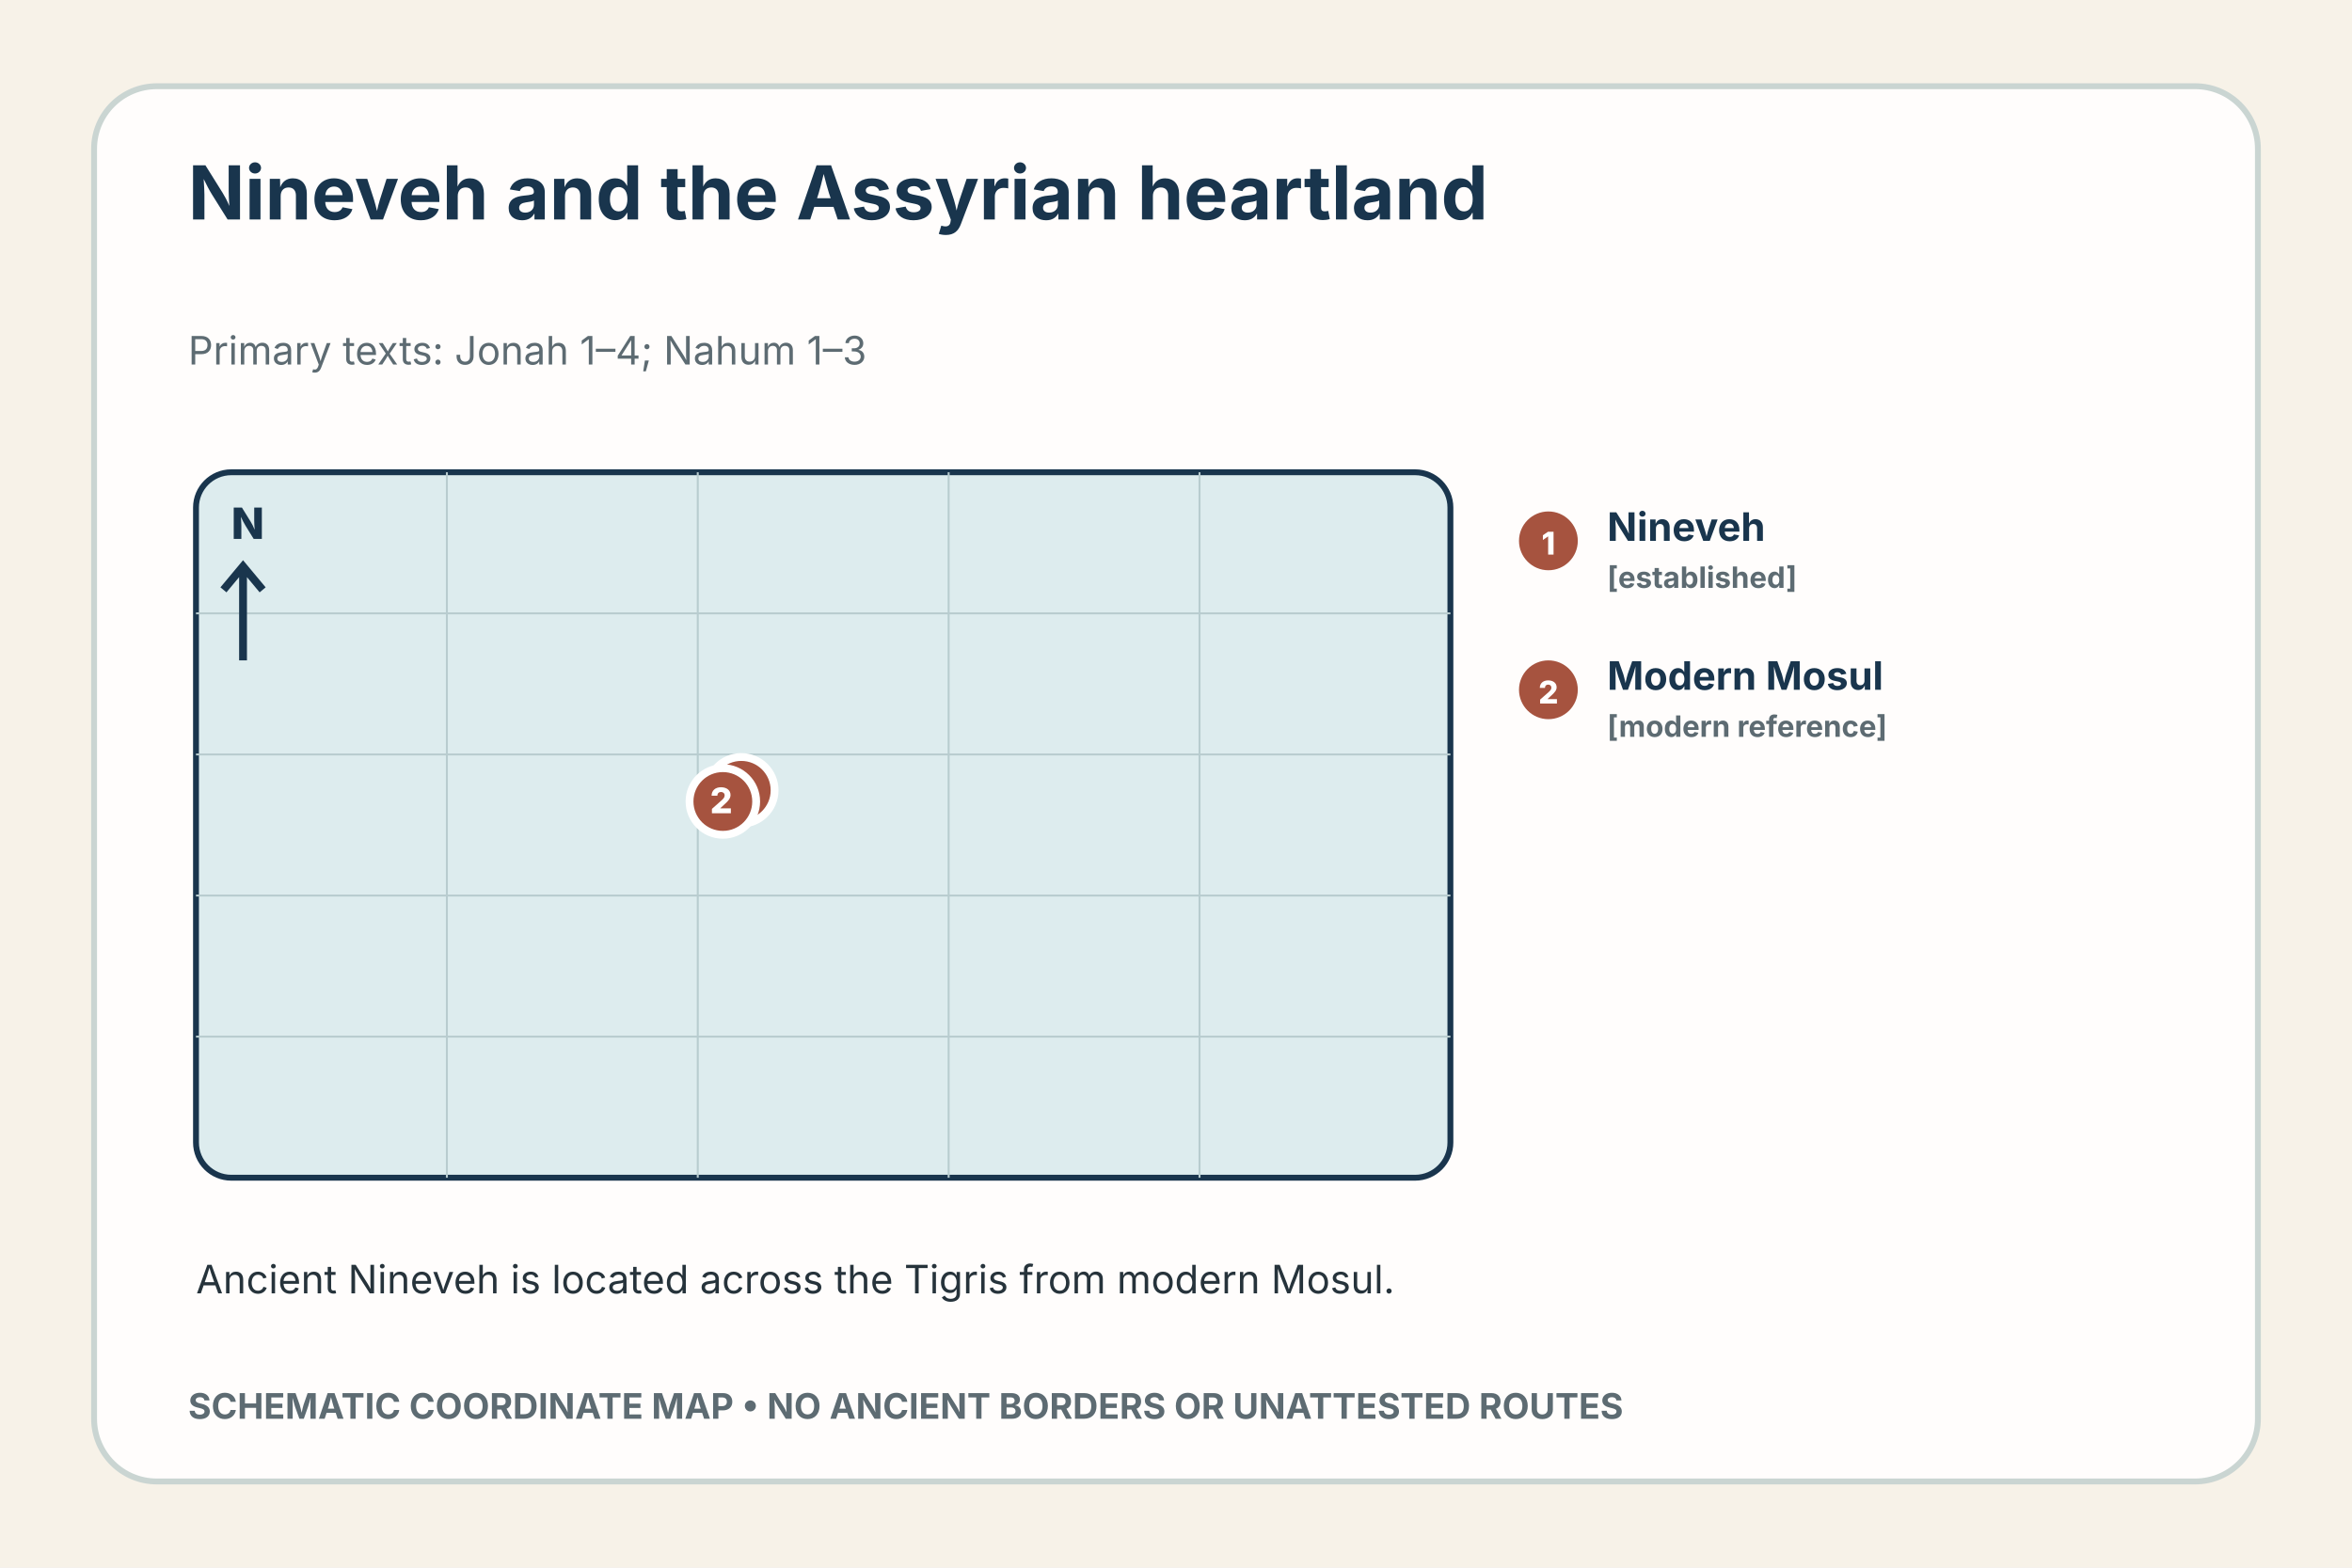
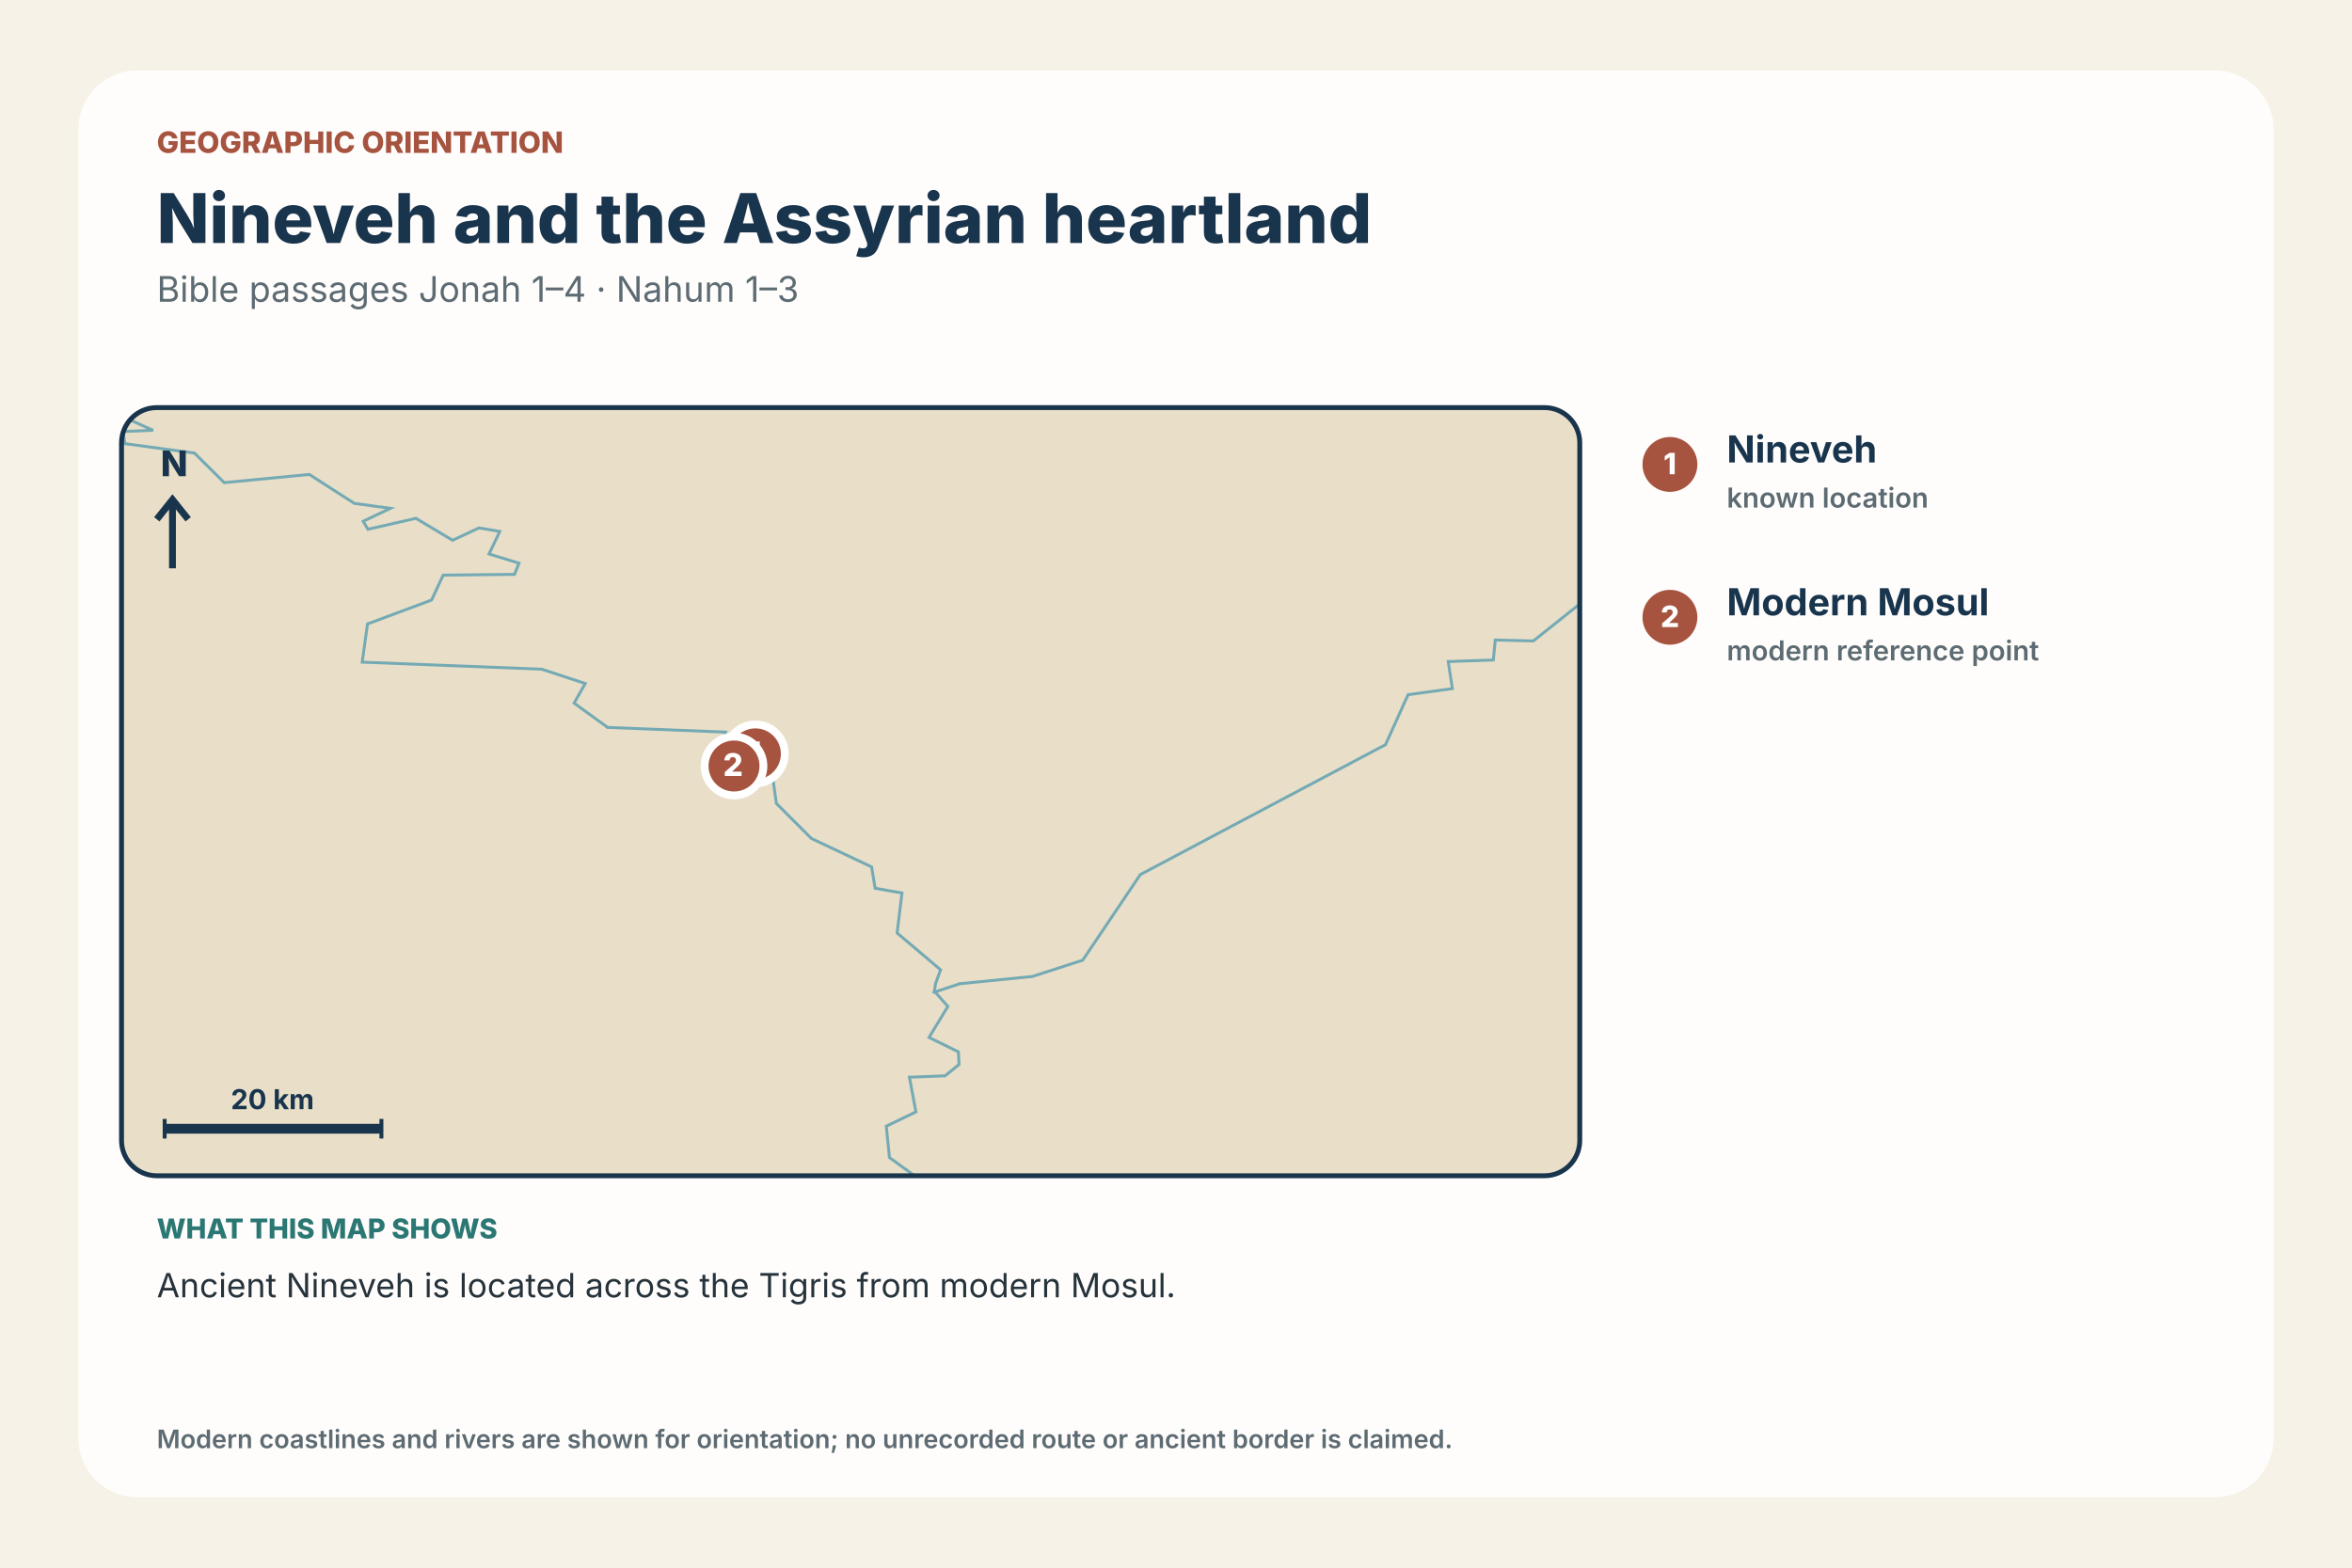
<svg xmlns="http://www.w3.org/2000/svg" width="1200" height="800" viewBox="0 0 1200 800" role="img" aria-labelledby="title desc">
  <rect width="1200" height="800" fill="#F7F2E8" />
  <style>text { font-family: Inter, system-ui, -apple-system, BlinkMacSystemFont, "Segoe UI", sans-serif; }</style>
-   <rect x="48" y="44" width="1104" height="712" rx="32" fill="#FFFDFC" stroke="#CAD5D2" stroke-width="3" />
-   <text x="96" y="112" font-size="38" font-weight="750" fill="#19354D" text-anchor="start">
-     <tspan x="96" dy="0">Nineveh and the Assyrian heartland</tspan>
+   <rect x="40" y="36" width="1120" height="728" rx="30" fill="#FFFDFC" />
+   <text x="80" y="78" font-size="15" font-weight="800" fill="#A6533F" text-anchor="start">
+     <tspan x="80" dy="0">GEOGRAPHIC ORIENTATION</tspan>
  </text>
-   <text x="96" y="186" font-size="20" font-weight="400" fill="#5D6B72" text-anchor="start">
-     <tspan x="96" dy="0">Primary texts: Jonah 1–4; Nahum 1–3</tspan>
+   <text x="80" y="124" font-size="35" font-weight="760" fill="#19354D" text-anchor="start">
+     <tspan x="80" dy="0">Nineveh and the Assyrian heartland</tspan>
  </text>
-   <rect x="100" y="241" width="640" height="360" rx="18" fill="#DDECEE" stroke="#19354D" stroke-width="3" />
-   <line x1="228.0" y1="241" x2="228.0" y2="601" stroke="#B8CCCF" stroke-width="1" />
-   <line x1="100" y1="313.0" x2="740" y2="313.0" stroke="#B8CCCF" stroke-width="1" />
-   <line x1="356.0" y1="241" x2="356.0" y2="601" stroke="#B8CCCF" stroke-width="1" />
-   <line x1="100" y1="385.0" x2="740" y2="385.0" stroke="#B8CCCF" stroke-width="1" />
-   <line x1="484.0" y1="241" x2="484.0" y2="601" stroke="#B8CCCF" stroke-width="1" />
-   <line x1="100" y1="457.0" x2="740" y2="457.0" stroke="#B8CCCF" stroke-width="1" />
-   <line x1="612.0" y1="241" x2="612.0" y2="601" stroke="#B8CCCF" stroke-width="1" />
-   <line x1="100" y1="529.0" x2="740" y2="529.0" stroke="#B8CCCF" stroke-width="1" />
-   <text x="118" y="275" font-size="22" font-weight="800" fill="#19354D" text-anchor="start">
-     <tspan x="118" dy="0">N</tspan>
+   <text x="80" y="154" font-size="18" font-weight="400" fill="#5D6B72" text-anchor="start">
+     <tspan x="80" dy="0">Bible passages  Jonah 1–4 · Nahum 1–3</tspan>
  </text>
-   <path d="M 124 289 L 124 337 M 114 301 L 124 289 L 134 301" stroke="#19354D" stroke-width="4" fill="none" />
-   <circle cx="378.2" cy="403.3" r="17" fill="#A6533F" stroke="#FFFFFF" stroke-width="4" />
-   <text x="378" y="410" font-size="18" font-weight="800" fill="#FFFFFF" text-anchor="middle">
-     <tspan x="378" dy="0">1</tspan>
+   <defs>
+     <clipPath id="physical-map-clip">
+       <rect x="62" y="208" width="744" height="392" rx="18" />
+     </clipPath>
+   </defs>
+   <g id="physical-map-base" data-source="GSHHG" clip-path="url(#physical-map-clip)">
+     <rect x="62" y="208" width="744" height="392" fill="#DDECEE" />
+     <path d="M 62.0 600.0 L 62.0 208.0 L 806.0 208.0 L 806.0 600.0 L 62.0 600.0 Z" fill="#E9DFC9" stroke="none" />
+     <path d="M 69.0 208.0 L 63.9 213.2 L 78.1 219.6 L 62.8 220.2 L 63.7 226.4 L 99.2 231.2 L 114.4 246.3 L 157.8 242.1 L 180.8 256.9 L 199.2 259.4 L 185.3 266.0 L 187.7 270.1 L 212.2 264.5 L 230.9 275.7 L 244.4 269.4 L 255.0 271.2 L 249.5 282.7 L 264.8 287.4 L 262.5 293.1 L 226.1 293.5 L 220.2 306.2 L 187.5 318.4 L 184.8 337.9 L 276.4 341.5 L 298.6 348.8 L 292.9 358.8 L 310.0 371.2" fill="none" stroke="#75AAB4" stroke-width="1.5" stroke-linecap="round" />
+     <path d="M 310.0 371.2 L 370.2 373.6 L 367.6 381.4 L 394.0 394.9 L 396.1 410.0 L 414.0 427.9 L 444.7 442.4 L 446.5 453.3 L 460.2 455.7 L 457.7 476.1 L 479.9 494.9 L 477.3 502.0" fill="none" stroke="#75AAB4" stroke-width="1.5" stroke-linecap="round" />
+     <path d="M 477.0 506.1 L 483.6 513.6 L 474.0 529.4 L 489.0 536.8 L 489.3 543.2 L 482.2 549.0 L 464.0 549.7 L 467.3 567.4 L 452.2 574.7 L 453.8 590.7 L 466.6 600.0" fill="none" stroke="#75AAB4" stroke-width="1.5" stroke-linecap="round" />
+     <path d="M 477.3 502.0 L 476.7 506.1" fill="none" stroke="#75AAB4" stroke-width="1.5" stroke-linecap="round" />
+     <path d="M 806.0 308.2 L 782.3 327.1 L 762.9 326.6 L 761.9 336.8 L 738.9 337.6 L 741.0 351.4 L 718.4 354.5 L 706.9 380.0 L 581.8 446.3 L 552.4 490.0 L 526.7 498.3 L 489.7 502.0" fill="none" stroke="#75AAB4" stroke-width="1.5" stroke-linecap="round" />
+     <path d="M 489.7 502.0 L 476.4 506.4" fill="none" stroke="#75AAB4" stroke-width="1.5" stroke-linecap="round" />
+   </g>
+   <rect x="62" y="208" width="744" height="392" rx="18" fill="none" stroke="#19354D" stroke-width="2.5" />
+   <text x="82" y="243" font-size="18" font-weight="800" fill="#19354D" text-anchor="start">
+     <tspan x="82" dy="0">N</tspan>
  </text>
-   <circle cx="790" cy="276" r="15" fill="#A6533F" />
-   <text x="790" y="283" font-size="16" font-weight="800" fill="#FFFFFF" text-anchor="middle">
-     <tspan x="790" dy="0">1</tspan>
+   <path d="M 88 255 L 88 290 M 80 265 L 88 255 L 96 265" stroke="#19354D" stroke-width="3.5" fill="none" />
+   <path d="M 84 576 L 194.6 576" stroke="#19354D" stroke-width="5" />
+   <path d="M 84 571 L 84 581 M 194.6 571 L 194.6 581" stroke="#19354D" stroke-width="2" />
+   <text x="139" y="566" font-size="14" font-weight="700" fill="#19354D" text-anchor="middle">
+     <tspan x="139" dy="0">20 km</tspan>
  </text>
-   <text x="820" y="276" font-size="20" font-weight="700" fill="#19354D" text-anchor="start">
-     <tspan x="820" dy="0">Nineveh</tspan>
+   <circle cx="385.4" cy="384.7" r="15" fill="#A6533F" stroke="#FFFFFF" stroke-width="4" />
+   <text x="385" y="390" font-size="16" font-weight="800" fill="#FFFFFF" text-anchor="middle">
+     <tspan x="385" dy="0">1</tspan>
  </text>
-   <text x="820" y="300" font-size="15" font-weight="650" fill="#5D6B72" text-anchor="start">
-     <tspan x="820" dy="0">[established]</tspan>
+   <circle cx="852" cy="237" r="14" fill="#A6533F" />
+   <text x="852" y="242" font-size="15" font-weight="800" fill="#FFFFFF" text-anchor="middle">
+     <tspan x="852" dy="0">1</tspan>
  </text>
-   <circle cx="368.8" cy="409.0" r="17" fill="#A6533F" stroke="#FFFFFF" stroke-width="4" />
-   <text x="368" y="415" font-size="18" font-weight="800" fill="#FFFFFF" text-anchor="middle">
-     <tspan x="368" dy="0">2</tspan>
+   <text x="881" y="236" font-size="19" font-weight="720" fill="#19354D" text-anchor="start">
+     <tspan x="881" dy="0">Nineveh</tspan>
  </text>
-   <circle cx="790" cy="352" r="15" fill="#A6533F" />
-   <text x="790" y="359" font-size="16" font-weight="800" fill="#FFFFFF" text-anchor="middle">
-     <tspan x="790" dy="0">2</tspan>
+   <text x="881" y="259" font-size="14" font-weight="600" fill="#5D6B72" text-anchor="start">
+     <tspan x="881" dy="0">known location</tspan>
  </text>
-   <text x="820" y="352" font-size="20" font-weight="700" fill="#19354D" text-anchor="start">
-     <tspan x="820" dy="0">Modern Mosul</tspan>
+   <circle cx="374.5" cy="390.9" r="15" fill="#A6533F" stroke="#FFFFFF" stroke-width="4" />
+   <text x="374" y="396" font-size="16" font-weight="800" fill="#FFFFFF" text-anchor="middle">
+     <tspan x="374" dy="0">2</tspan>
  </text>
-   <text x="820" y="376" font-size="15" font-weight="650" fill="#5D6B72" text-anchor="start">
-     <tspan x="820" dy="0">[modern reference]</tspan>
+   <circle cx="852" cy="315" r="14" fill="#A6533F" />
+   <text x="852" y="320" font-size="15" font-weight="800" fill="#FFFFFF" text-anchor="middle">
+     <tspan x="852" dy="0">2</tspan>
  </text>
-   <text x="100" y="660" font-size="20" font-weight="400" fill="#26333B" text-anchor="start">
-     <tspan x="100" dy="0">Ancient Nineveh is located across the Tigris from modern Mosul.</tspan>
+   <text x="881" y="314" font-size="19" font-weight="720" fill="#19354D" text-anchor="start">
+     <tspan x="881" dy="0">Modern Mosul</tspan>
  </text>
-   <text x="96" y="724" font-size="18" font-weight="700" fill="#5D6B72" text-anchor="start">
-     <tspan x="96" dy="0">SCHEMATIC COORDINATE MAP • NO ANCIENT BORDERS OR UNATTESTED ROUTES</tspan>
+   <text x="881" y="337" font-size="14" font-weight="600" fill="#5D6B72" text-anchor="start">
+     <tspan x="881" dy="0">modern reference point</tspan>
+   </text>
+   <text x="80" y="632" font-size="14" font-weight="800" fill="#2B7773" text-anchor="start">
+     <tspan x="80" dy="0">WHAT THIS MAP SHOWS</tspan>
+   </text>
+   <text x="80" y="662" font-size="17" font-weight="400" fill="#26333B" text-anchor="start">
+     <tspan x="80" dy="0">Ancient Nineveh is located across the Tigris from modern Mosul.</tspan>
+   </text>
+   <text x="80" y="739" font-size="13" font-weight="600" fill="#5D6B72" text-anchor="start">
+     <tspan x="80" dy="0">Modern coastlines and rivers are shown for orientation; no unrecorded route or ancient border is claimed.</tspan>
  </text>
</svg>
